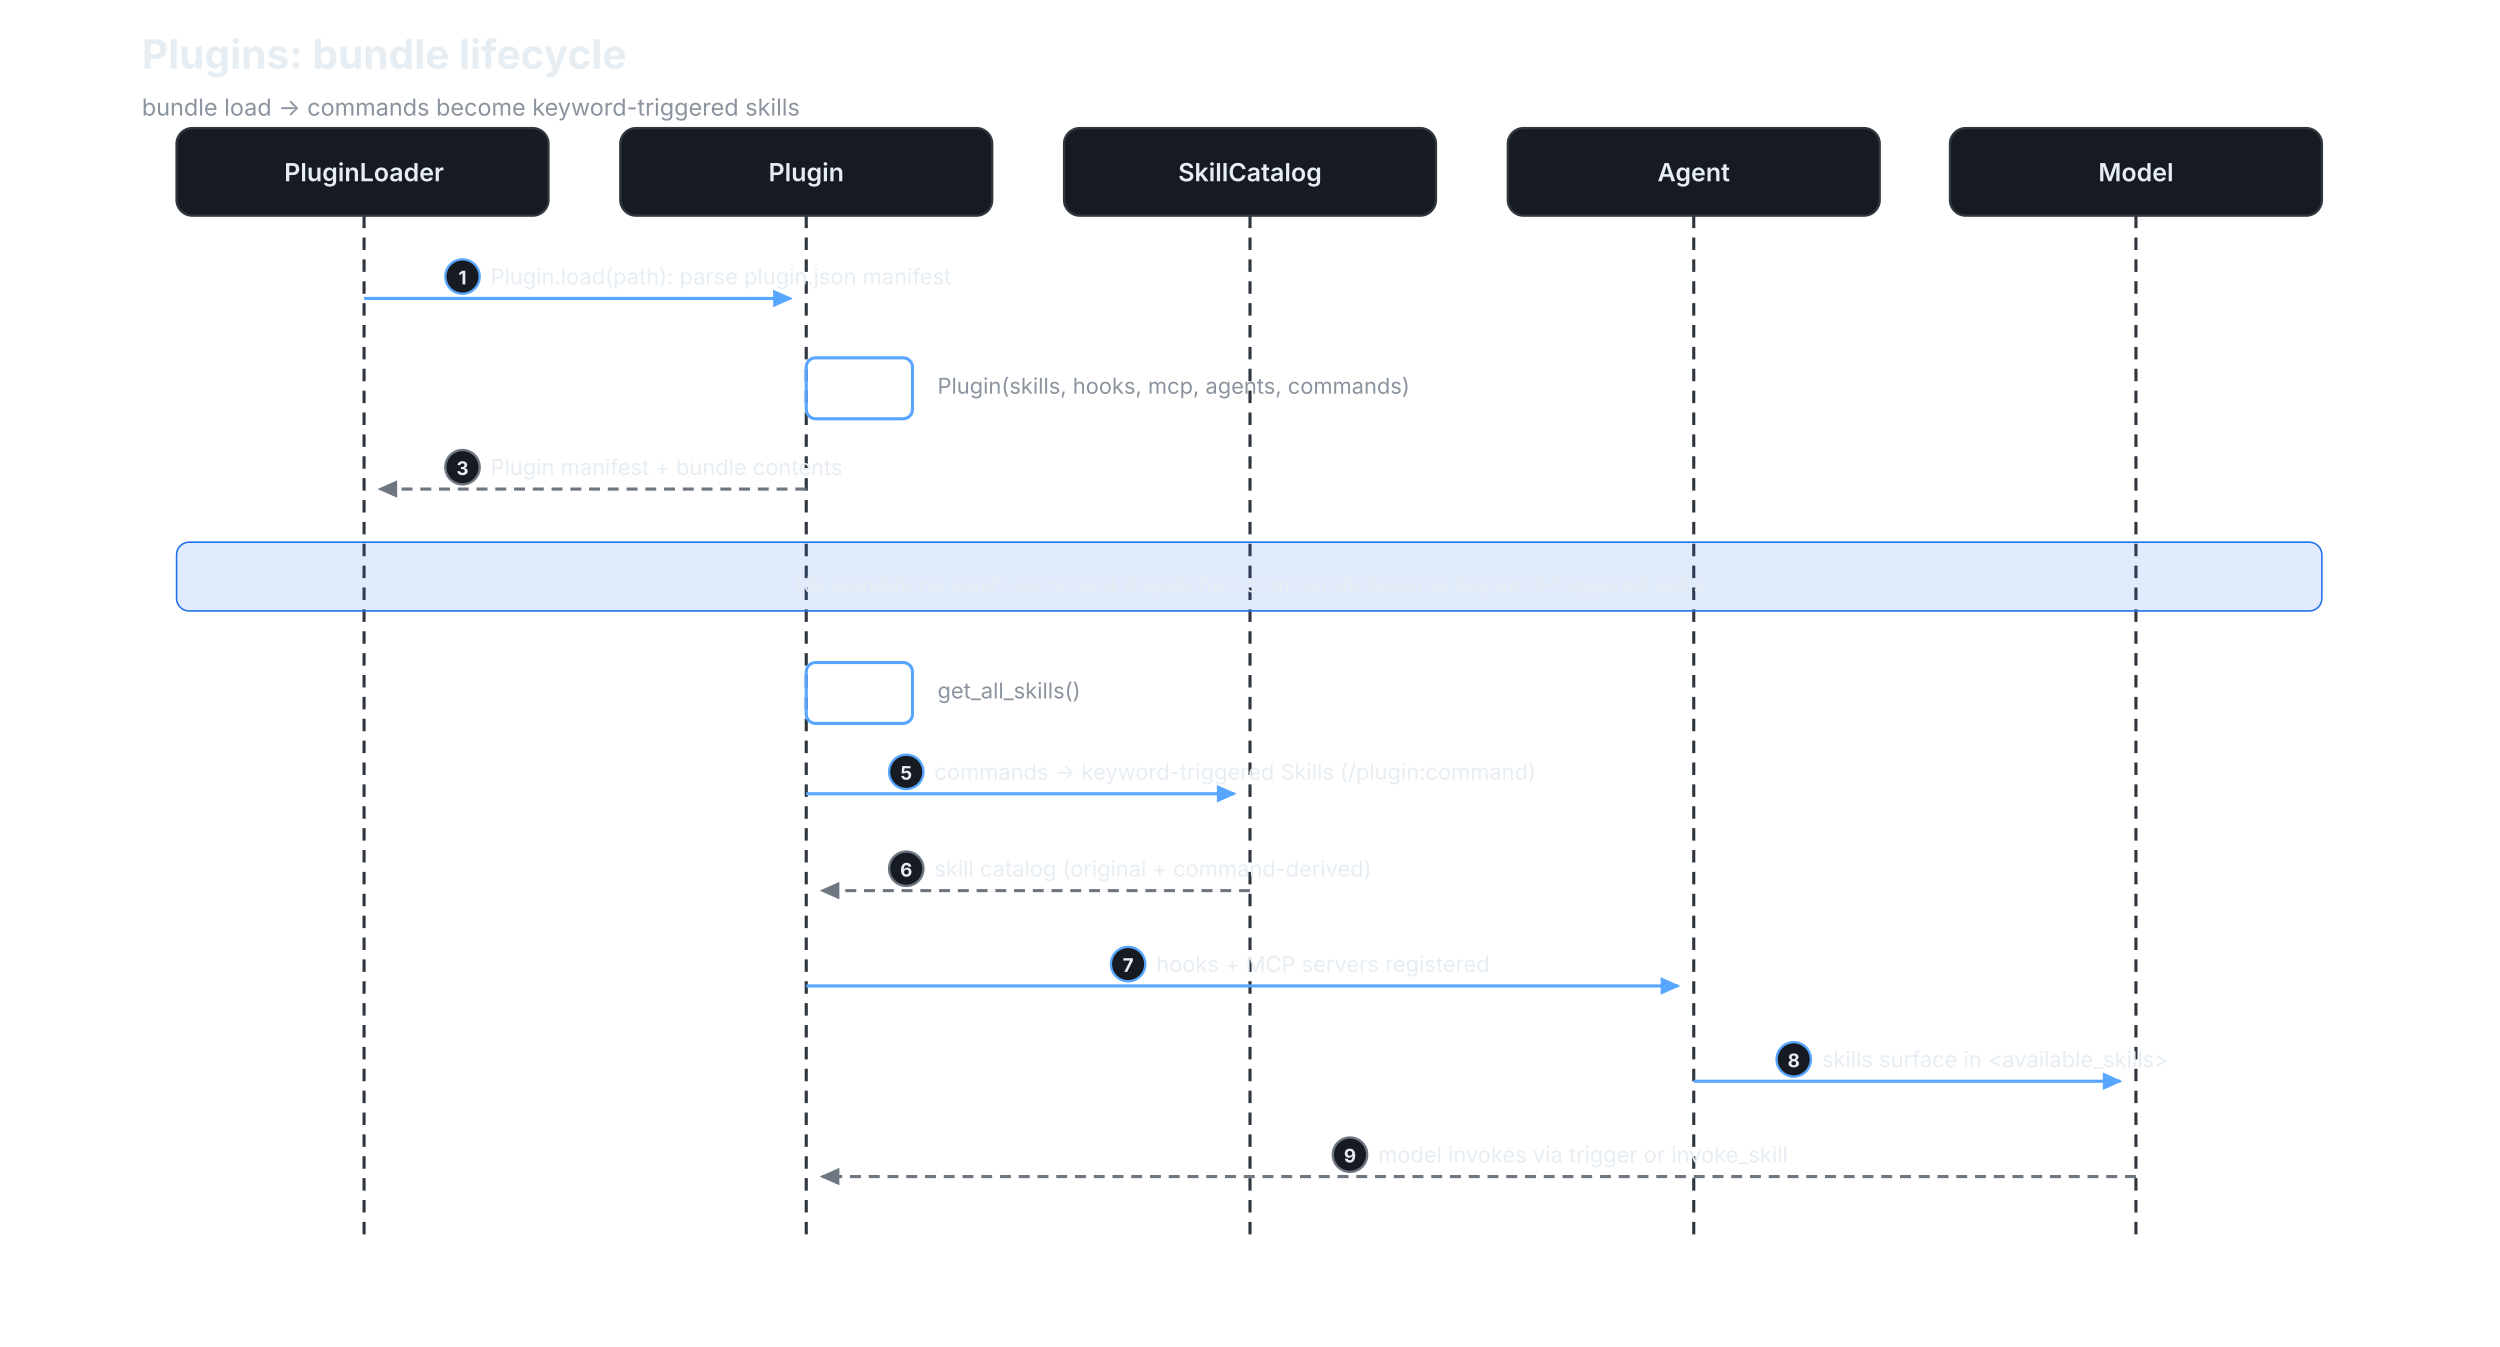
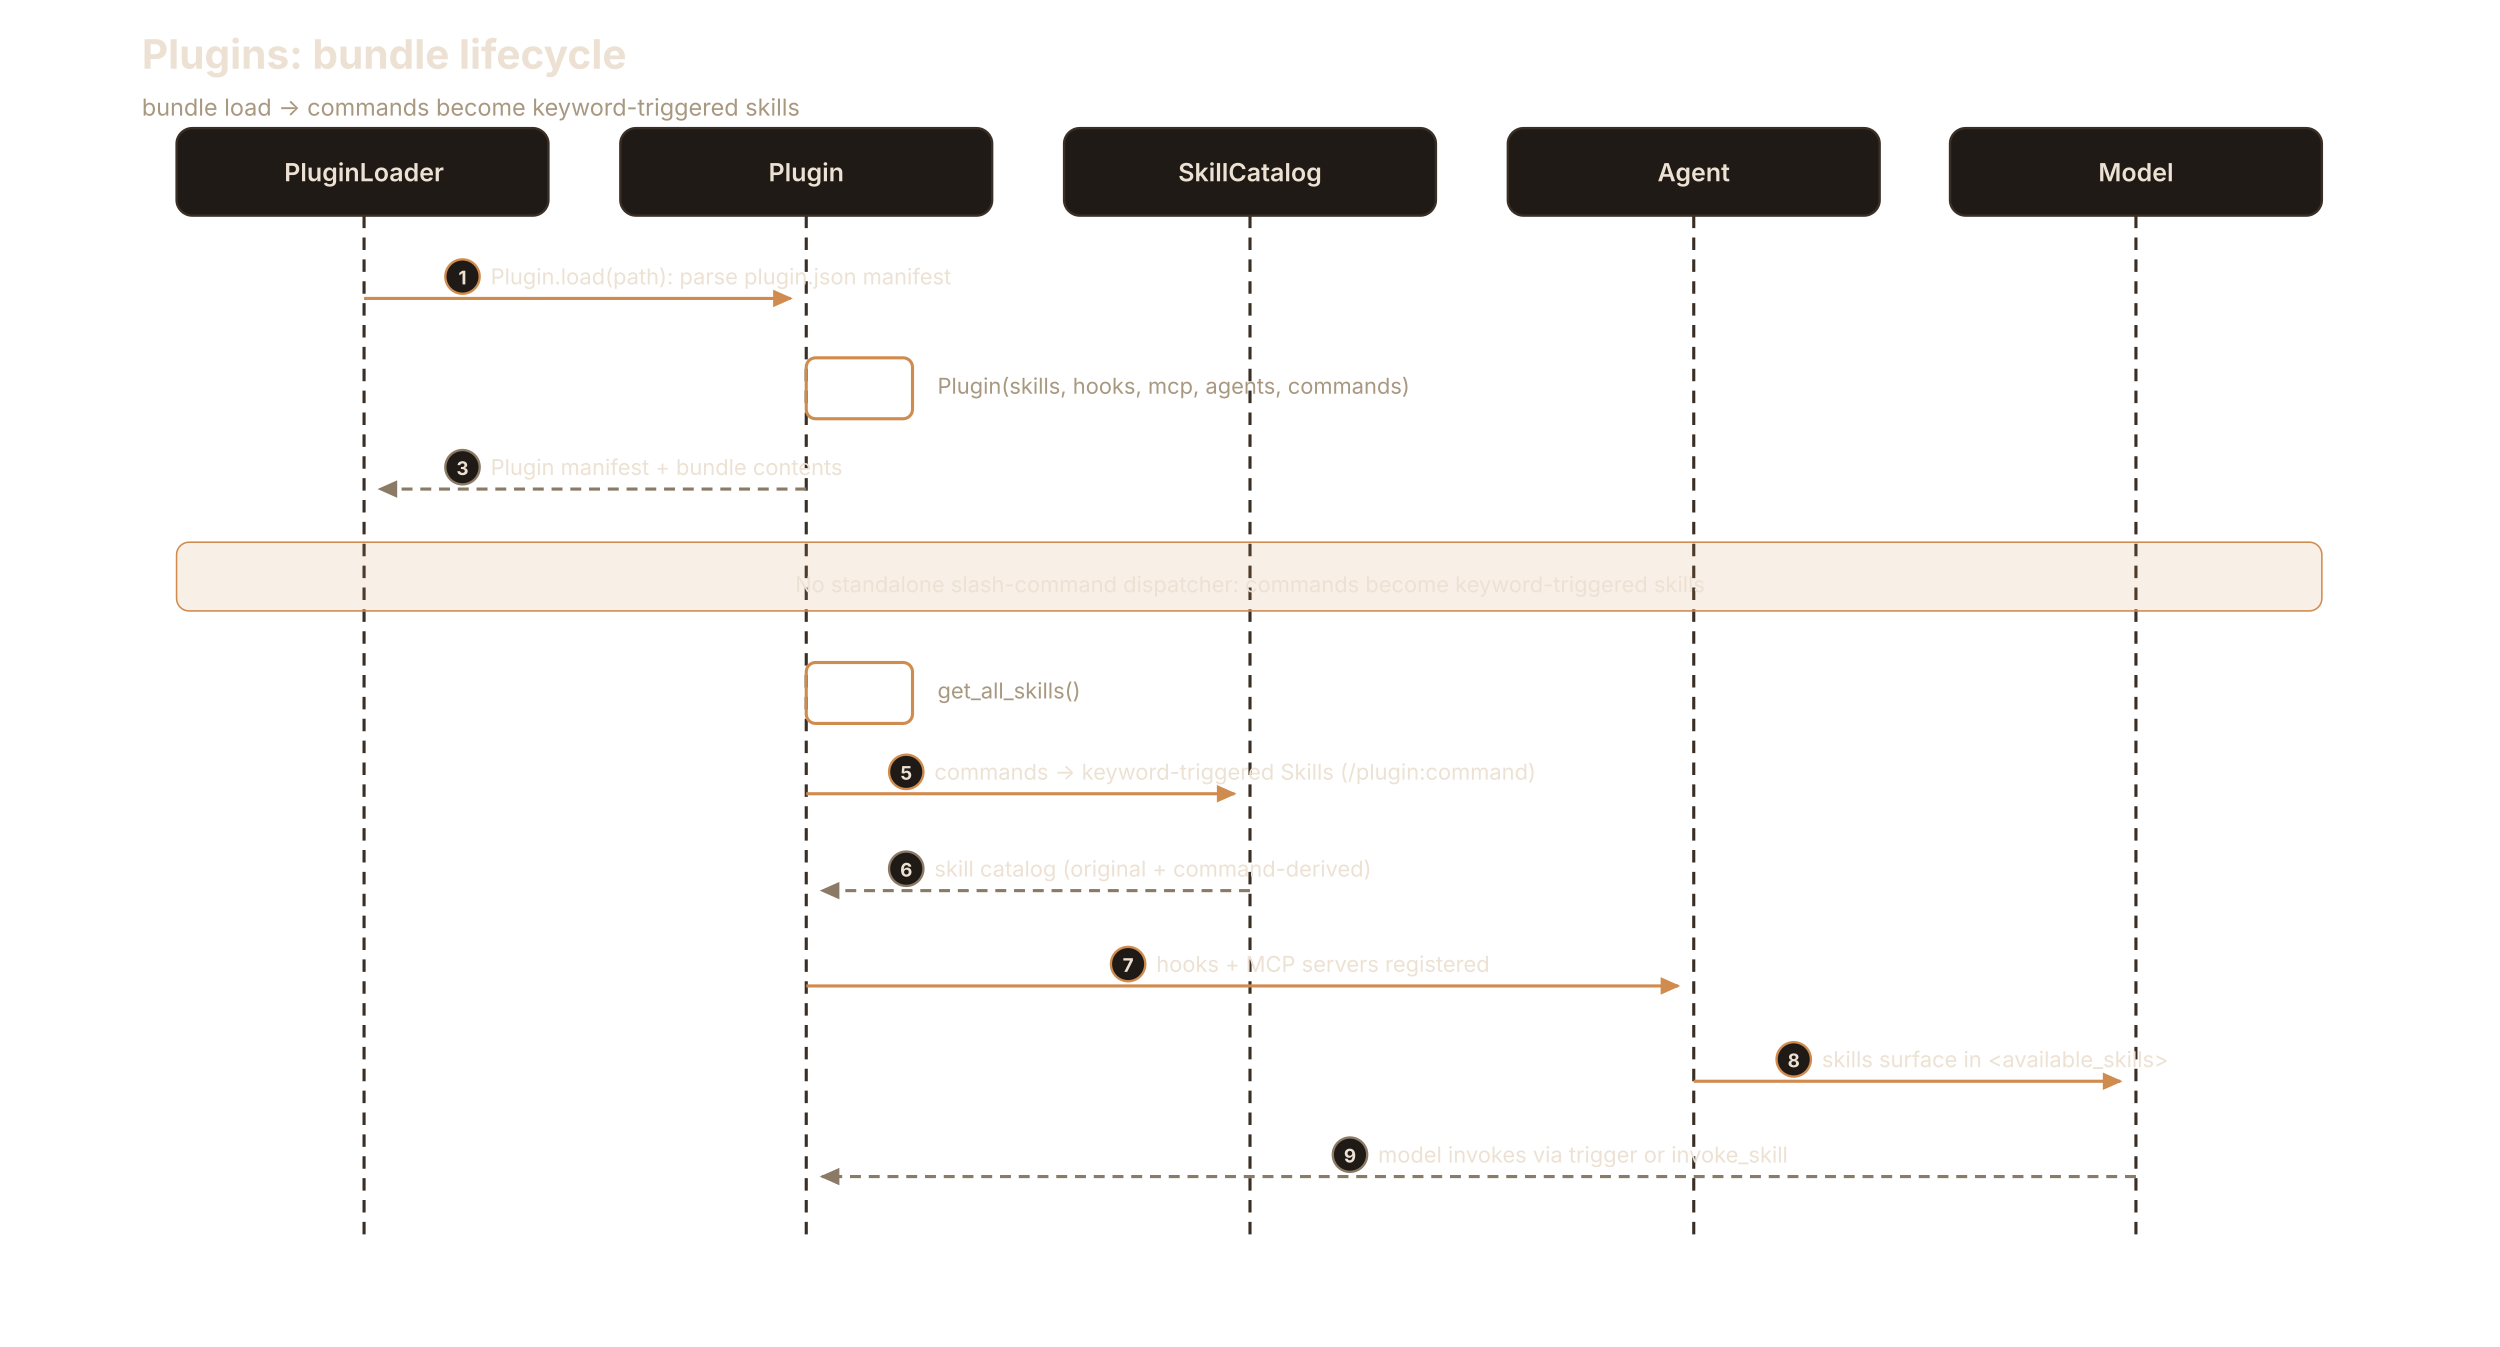
<svg xmlns="http://www.w3.org/2000/svg" viewBox="0 0 1600 862" width="1600" font-family="system-ui, -apple-system, sans-serif">
  <defs>
    <marker id="arrc" viewBox="0 0 10 10" refX="8" refY="5" markerWidth="7" markerHeight="7" orient="auto-start-reverse">
-       <path d="M 0 1 L 9 5 L 0 9 z" fill="#58a6ff" />
+       <path d="M 0 1 L 9 5 L 0 9 z" fill="#d08c4e" />
    </marker>
    <marker id="arrr" viewBox="0 0 10 10" refX="8" refY="5" markerWidth="7" markerHeight="7" orient="auto-start-reverse">
-       <path d="M 0 1 L 9 5 L 0 9 z" fill="#6e7681" />
+       <path d="M 0 1 L 9 5 L 0 9 z" fill="#8a7a66" />
    </marker>
  </defs>
-   <text x="90.78" y="44" font-size="26" font-weight="700" fill="#e6edf3">Plugins: bundle lifecycle</text>
-   <text x="90.78" y="74" font-size="15" fill="#8b949e">bundle load -&gt; commands become keyword-triggered skills</text>
-   <line x1="233" y1="110" x2="233" y2="794" stroke="#30363d" stroke-width="2" stroke-dasharray="8 6" />
-   <rect x="113" y="82" width="238" height="56" rx="10" fill="#161b22" stroke="#30363d" stroke-width="1.5" />
-   <text x="233" y="116" text-anchor="middle" font-size="16" font-weight="600" fill="#e6edf3">PluginLoader</text>
-   <line x1="516" y1="110" x2="516" y2="794" stroke="#30363d" stroke-width="2" stroke-dasharray="8 6" />
-   <rect x="397" y="82" width="238" height="56" rx="10" fill="#161b22" stroke="#30363d" stroke-width="1.5" />
-   <text x="516" y="116" text-anchor="middle" font-size="16" font-weight="600" fill="#e6edf3">Plugin</text>
-   <line x1="800" y1="110" x2="800" y2="794" stroke="#30363d" stroke-width="2" stroke-dasharray="8 6" />
-   <rect x="681" y="82" width="238" height="56" rx="10" fill="#161b22" stroke="#30363d" stroke-width="1.5" />
-   <text x="800" y="116" text-anchor="middle" font-size="16" font-weight="600" fill="#e6edf3">SkillCatalog</text>
-   <line x1="1084" y1="110" x2="1084" y2="794" stroke="#30363d" stroke-width="2" stroke-dasharray="8 6" />
-   <rect x="965" y="82" width="238" height="56" rx="10" fill="#161b22" stroke="#30363d" stroke-width="1.5" />
-   <text x="1084" y="116" text-anchor="middle" font-size="16" font-weight="600" fill="#e6edf3">Agent</text>
-   <line x1="1367" y1="110" x2="1367" y2="794" stroke="#30363d" stroke-width="2" stroke-dasharray="8 6" />
-   <rect x="1248" y="82" width="238" height="56" rx="10" fill="#161b22" stroke="#30363d" stroke-width="1.5" />
-   <text x="1367" y="116" text-anchor="middle" font-size="16" font-weight="600" fill="#e6edf3">Model</text>
-   <line x1="233" y1="191" x2="506" y2="191" stroke="#58a6ff" stroke-width="2" marker-end="url(#arrc)" />
-   <circle cx="296" cy="177" r="11" fill="#161b22" stroke="#58a6ff" stroke-width="1.5" />
-   <text x="296" y="182" text-anchor="middle" font-size="12" font-weight="700" fill="#e6edf3">1</text>
-   <text x="314" y="182" font-size="14" fill="#e6edf3">Plugin.load(path): parse plugin.json manifest</text>
-   <rect x="516" y="229" width="68" height="39" rx="6" fill="none" stroke="#58a6ff" stroke-width="2" />
-   <text x="600" y="252" font-size="14" fill="#8b949e">Plugin(skills, hooks, mcp, agents, commands)</text>
-   <line x1="516" y1="313" x2="243" y2="313" stroke="#6e7681" stroke-width="2" stroke-dasharray="7 5" marker-end="url(#arrr)" />
-   <circle cx="296" cy="299" r="11" fill="#161b22" stroke="#6e7681" stroke-width="1.5" />
-   <text x="296" y="304" text-anchor="middle" font-size="12" font-weight="700" fill="#e6edf3">3</text>
-   <text x="314" y="304" font-size="14" fill="#e6edf3">Plugin manifest + bundle contents</text>
-   <rect x="113" y="347" width="1373" height="44" rx="8" fill="#1f6feb22" stroke="#1f6feb" stroke-width="1" />
-   <text x="800" y="379" text-anchor="middle" font-size="14" fill="#e6edf3">No standalone slash-command dispatcher: commands become keyword-triggered skills</text>
-   <rect x="516" y="424" width="68" height="39" rx="6" fill="none" stroke="#58a6ff" stroke-width="2" />
-   <text x="600" y="447" font-size="14" fill="#8b949e">get_all_skills()</text>
-   <line x1="516" y1="508" x2="790" y2="508" stroke="#58a6ff" stroke-width="2" marker-end="url(#arrc)" />
-   <circle cx="580" cy="494" r="11" fill="#161b22" stroke="#58a6ff" stroke-width="1.5" />
-   <text x="580" y="499" text-anchor="middle" font-size="12" font-weight="700" fill="#e6edf3">5</text>
-   <text x="598" y="499" font-size="14" fill="#e6edf3">commands -&gt; keyword-triggered Skills (/plugin:command)</text>
-   <line x1="800" y1="570" x2="526" y2="570" stroke="#6e7681" stroke-width="2" stroke-dasharray="7 5" marker-end="url(#arrr)" />
-   <circle cx="580" cy="556" r="11" fill="#161b22" stroke="#6e7681" stroke-width="1.5" />
-   <text x="580" y="561" text-anchor="middle" font-size="12" font-weight="700" fill="#e6edf3">6</text>
-   <text x="598" y="561" font-size="14" fill="#e6edf3">skill catalog (original + command-derived)</text>
-   <line x1="516" y1="631" x2="1074" y2="631" stroke="#58a6ff" stroke-width="2" marker-end="url(#arrc)" />
-   <circle cx="722" cy="617" r="11" fill="#161b22" stroke="#58a6ff" stroke-width="1.5" />
-   <text x="722" y="622" text-anchor="middle" font-size="12" font-weight="700" fill="#e6edf3">7</text>
-   <text x="740" y="622" font-size="14" fill="#e6edf3">hooks + MCP servers registered</text>
-   <line x1="1084" y1="692" x2="1357" y2="692" stroke="#58a6ff" stroke-width="2" marker-end="url(#arrc)" />
-   <circle cx="1148" cy="678" r="11" fill="#161b22" stroke="#58a6ff" stroke-width="1.5" />
-   <text x="1148" y="683" text-anchor="middle" font-size="12" font-weight="700" fill="#e6edf3">8</text>
-   <text x="1166" y="683" font-size="14" fill="#e6edf3">skills surface in &lt;available_skills&gt;</text>
-   <line x1="1367" y1="753" x2="526" y2="753" stroke="#6e7681" stroke-width="2" stroke-dasharray="7 5" marker-end="url(#arrr)" />
-   <circle cx="864" cy="739" r="11" fill="#161b22" stroke="#6e7681" stroke-width="1.5" />
-   <text x="864" y="744" text-anchor="middle" font-size="12" font-weight="700" fill="#e6edf3">9</text>
-   <text x="882" y="744" font-size="14" fill="#e6edf3">model invokes via trigger or invoke_skill</text>
+   <text x="90.78" y="44" font-size="26" font-weight="700" fill="#ece1d3">Plugins: bundle lifecycle</text>
+   <text x="90.78" y="74" font-size="15" fill="#a89880">bundle load -&gt; commands become keyword-triggered skills</text>
+   <line x1="233" y1="110" x2="233" y2="794" stroke="#3a2f26" stroke-width="2" stroke-dasharray="8 6" />
+   <rect x="113" y="82" width="238" height="56" rx="10" fill="#1f1a15" stroke="#3a2f26" stroke-width="1.5" />
+   <text x="233" y="116" text-anchor="middle" font-size="16" font-weight="600" fill="#ece1d3">PluginLoader</text>
+   <line x1="516" y1="110" x2="516" y2="794" stroke="#3a2f26" stroke-width="2" stroke-dasharray="8 6" />
+   <rect x="397" y="82" width="238" height="56" rx="10" fill="#1f1a15" stroke="#3a2f26" stroke-width="1.5" />
+   <text x="516" y="116" text-anchor="middle" font-size="16" font-weight="600" fill="#ece1d3">Plugin</text>
+   <line x1="800" y1="110" x2="800" y2="794" stroke="#3a2f26" stroke-width="2" stroke-dasharray="8 6" />
+   <rect x="681" y="82" width="238" height="56" rx="10" fill="#1f1a15" stroke="#3a2f26" stroke-width="1.5" />
+   <text x="800" y="116" text-anchor="middle" font-size="16" font-weight="600" fill="#ece1d3">SkillCatalog</text>
+   <line x1="1084" y1="110" x2="1084" y2="794" stroke="#3a2f26" stroke-width="2" stroke-dasharray="8 6" />
+   <rect x="965" y="82" width="238" height="56" rx="10" fill="#1f1a15" stroke="#3a2f26" stroke-width="1.5" />
+   <text x="1084" y="116" text-anchor="middle" font-size="16" font-weight="600" fill="#ece1d3">Agent</text>
+   <line x1="1367" y1="110" x2="1367" y2="794" stroke="#3a2f26" stroke-width="2" stroke-dasharray="8 6" />
+   <rect x="1248" y="82" width="238" height="56" rx="10" fill="#1f1a15" stroke="#3a2f26" stroke-width="1.5" />
+   <text x="1367" y="116" text-anchor="middle" font-size="16" font-weight="600" fill="#ece1d3">Model</text>
+   <line x1="233" y1="191" x2="506" y2="191" stroke="#d08c4e" stroke-width="2" marker-end="url(#arrc)" />
+   <circle cx="296" cy="177" r="11" fill="#1f1a15" stroke="#d08c4e" stroke-width="1.5" />
+   <text x="296" y="182" text-anchor="middle" font-size="12" font-weight="700" fill="#ece1d3">1</text>
+   <text x="314" y="182" font-size="14" fill="#ece1d3">Plugin.load(path): parse plugin.json manifest</text>
+   <rect x="516" y="229" width="68" height="39" rx="6" fill="none" stroke="#d08c4e" stroke-width="2" />
+   <text x="600" y="252" font-size="14" fill="#a89880">Plugin(skills, hooks, mcp, agents, commands)</text>
+   <line x1="516" y1="313" x2="243" y2="313" stroke="#8a7a66" stroke-width="2" stroke-dasharray="7 5" marker-end="url(#arrr)" />
+   <circle cx="296" cy="299" r="11" fill="#1f1a15" stroke="#8a7a66" stroke-width="1.5" />
+   <text x="296" y="304" text-anchor="middle" font-size="12" font-weight="700" fill="#ece1d3">3</text>
+   <text x="314" y="304" font-size="14" fill="#ece1d3">Plugin manifest + bundle contents</text>
+   <rect x="113" y="347" width="1373" height="44" rx="8" fill="#d08c4e22" stroke="#d08c4e" stroke-width="1" />
+   <text x="800" y="379" text-anchor="middle" font-size="14" fill="#ece1d3">No standalone slash-command dispatcher: commands become keyword-triggered skills</text>
+   <rect x="516" y="424" width="68" height="39" rx="6" fill="none" stroke="#d08c4e" stroke-width="2" />
+   <text x="600" y="447" font-size="14" fill="#a89880">get_all_skills()</text>
+   <line x1="516" y1="508" x2="790" y2="508" stroke="#d08c4e" stroke-width="2" marker-end="url(#arrc)" />
+   <circle cx="580" cy="494" r="11" fill="#1f1a15" stroke="#d08c4e" stroke-width="1.5" />
+   <text x="580" y="499" text-anchor="middle" font-size="12" font-weight="700" fill="#ece1d3">5</text>
+   <text x="598" y="499" font-size="14" fill="#ece1d3">commands -&gt; keyword-triggered Skills (/plugin:command)</text>
+   <line x1="800" y1="570" x2="526" y2="570" stroke="#8a7a66" stroke-width="2" stroke-dasharray="7 5" marker-end="url(#arrr)" />
+   <circle cx="580" cy="556" r="11" fill="#1f1a15" stroke="#8a7a66" stroke-width="1.5" />
+   <text x="580" y="561" text-anchor="middle" font-size="12" font-weight="700" fill="#ece1d3">6</text>
+   <text x="598" y="561" font-size="14" fill="#ece1d3">skill catalog (original + command-derived)</text>
+   <line x1="516" y1="631" x2="1074" y2="631" stroke="#d08c4e" stroke-width="2" marker-end="url(#arrc)" />
+   <circle cx="722" cy="617" r="11" fill="#1f1a15" stroke="#d08c4e" stroke-width="1.5" />
+   <text x="722" y="622" text-anchor="middle" font-size="12" font-weight="700" fill="#ece1d3">7</text>
+   <text x="740" y="622" font-size="14" fill="#ece1d3">hooks + MCP servers registered</text>
+   <line x1="1084" y1="692" x2="1357" y2="692" stroke="#d08c4e" stroke-width="2" marker-end="url(#arrc)" />
+   <circle cx="1148" cy="678" r="11" fill="#1f1a15" stroke="#d08c4e" stroke-width="1.5" />
+   <text x="1148" y="683" text-anchor="middle" font-size="12" font-weight="700" fill="#ece1d3">8</text>
+   <text x="1166" y="683" font-size="14" fill="#ece1d3">skills surface in &lt;available_skills&gt;</text>
+   <line x1="1367" y1="753" x2="526" y2="753" stroke="#8a7a66" stroke-width="2" stroke-dasharray="7 5" marker-end="url(#arrr)" />
+   <circle cx="864" cy="739" r="11" fill="#1f1a15" stroke="#8a7a66" stroke-width="1.5" />
+   <text x="864" y="744" text-anchor="middle" font-size="12" font-weight="700" fill="#ece1d3">9</text>
+   <text x="882" y="744" font-size="14" fill="#ece1d3">model invokes via trigger or invoke_skill</text>
</svg>
